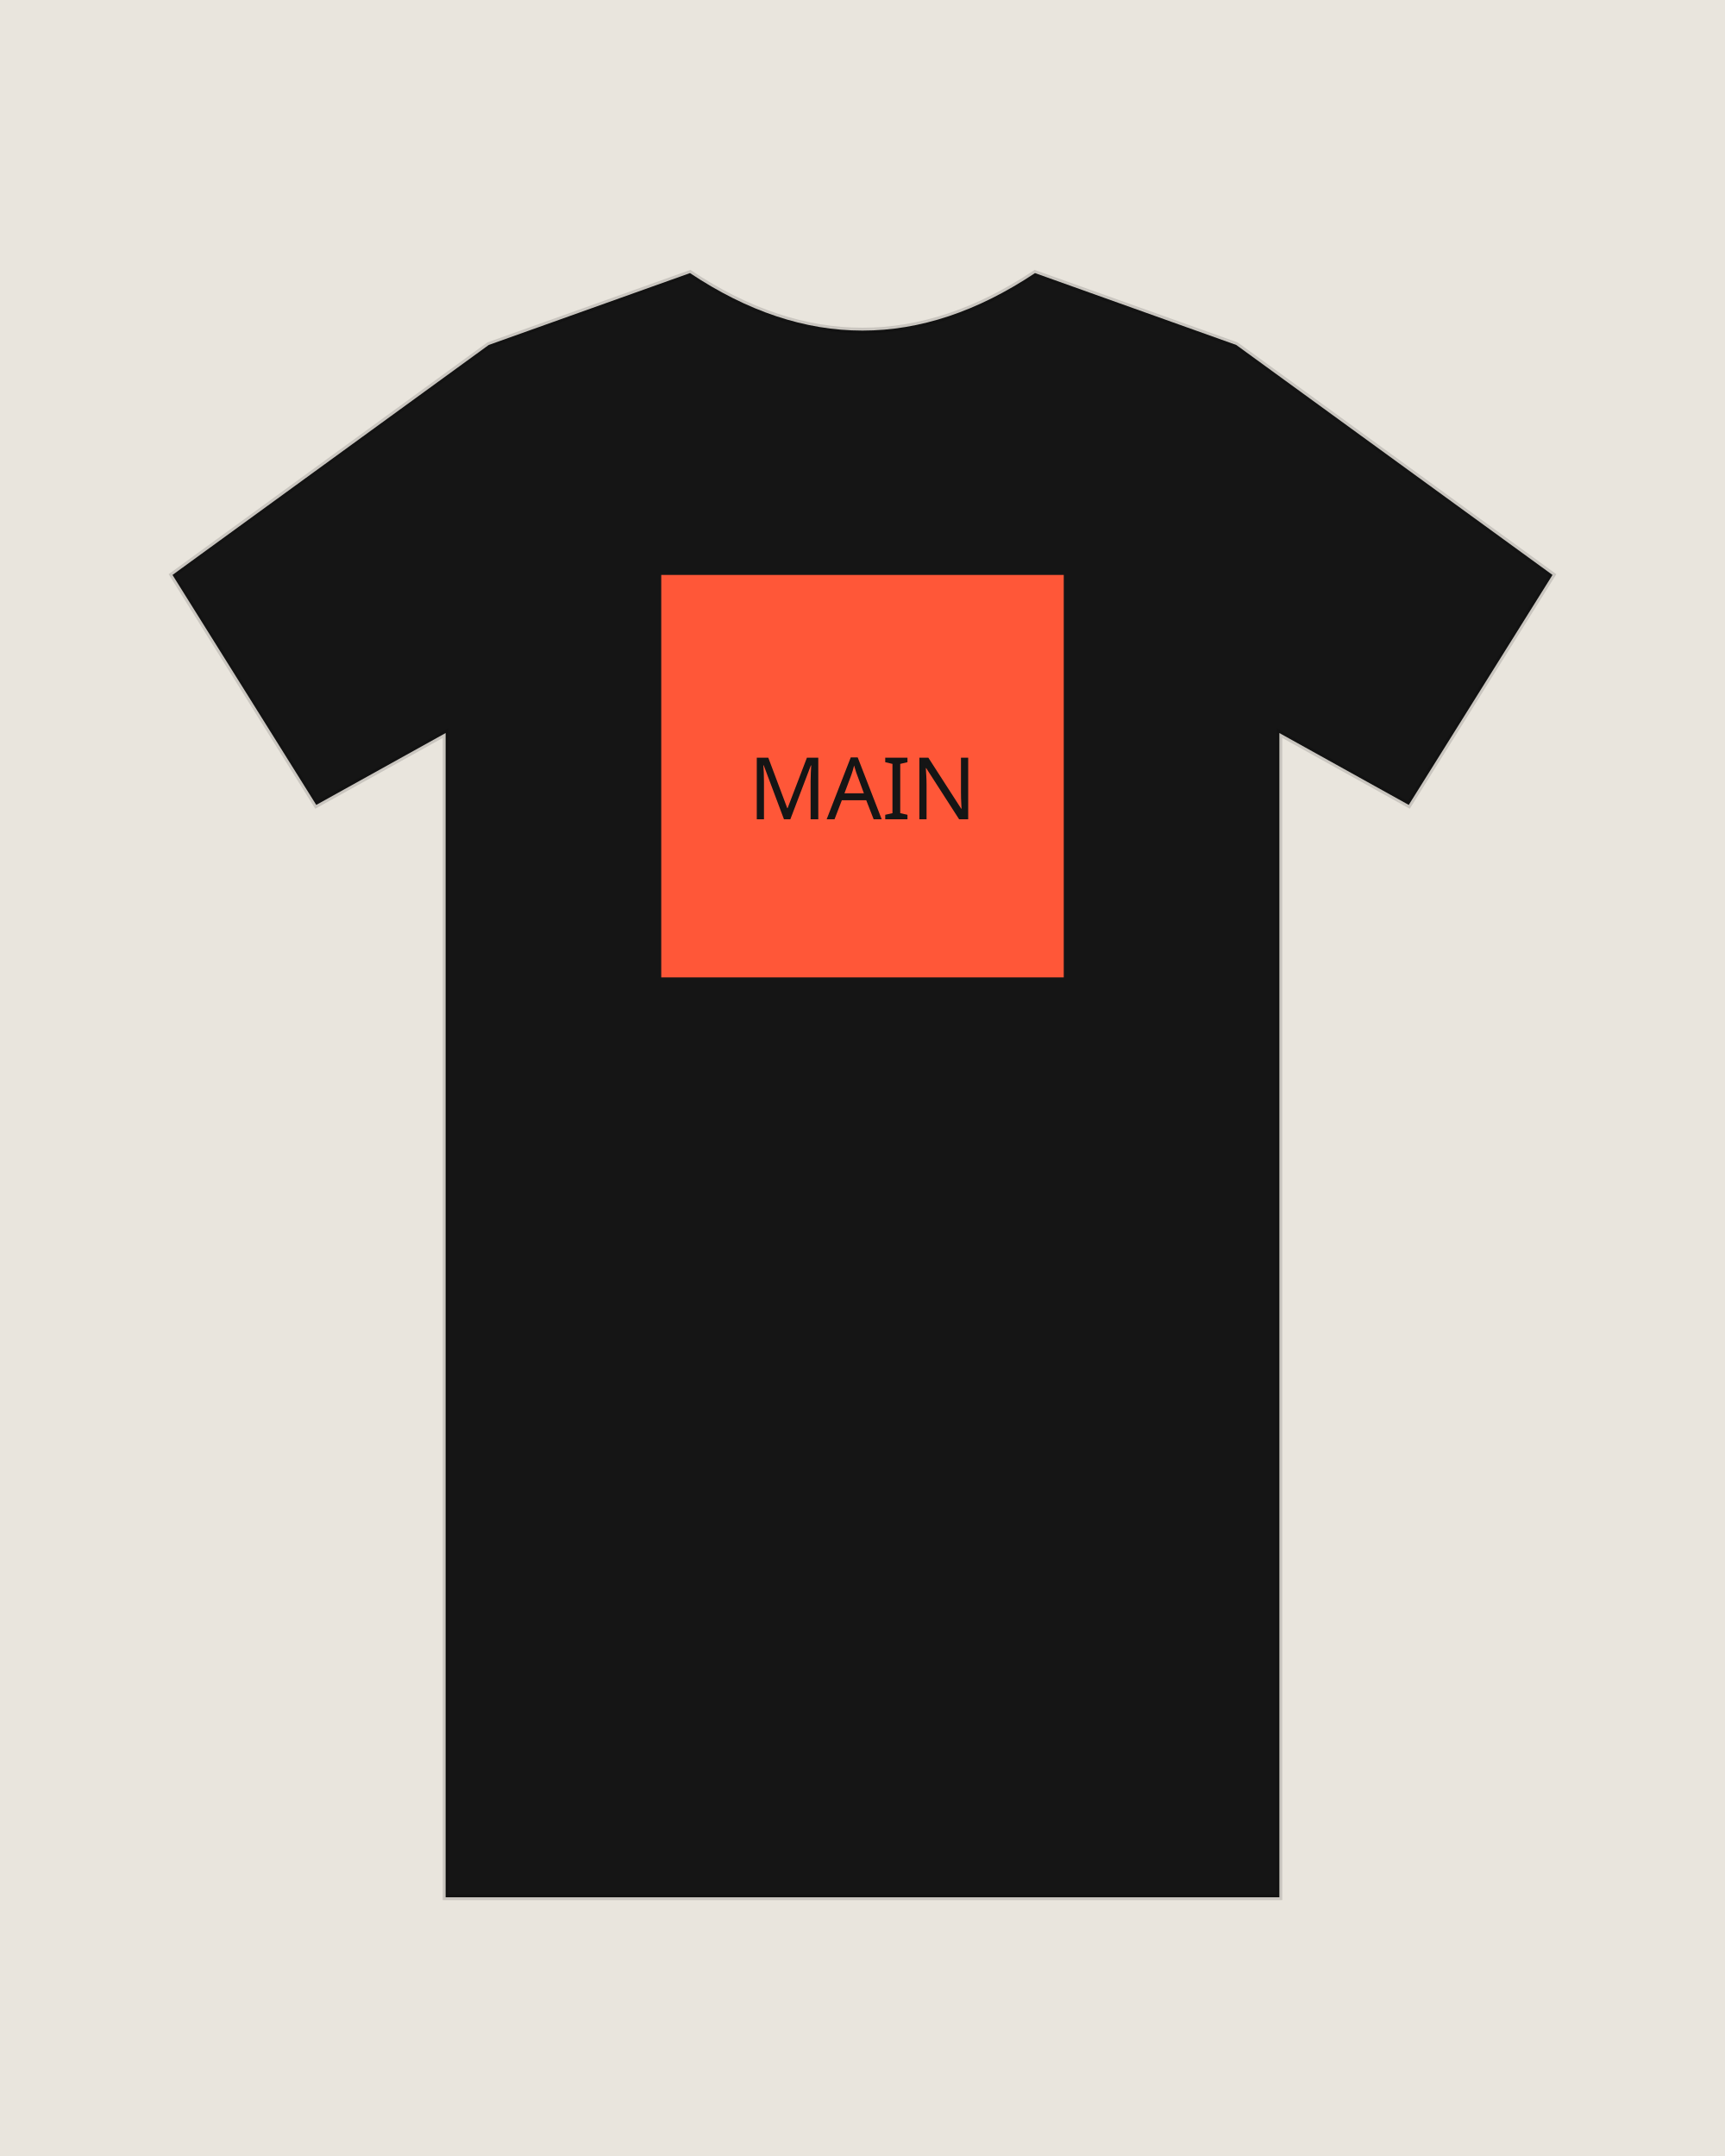
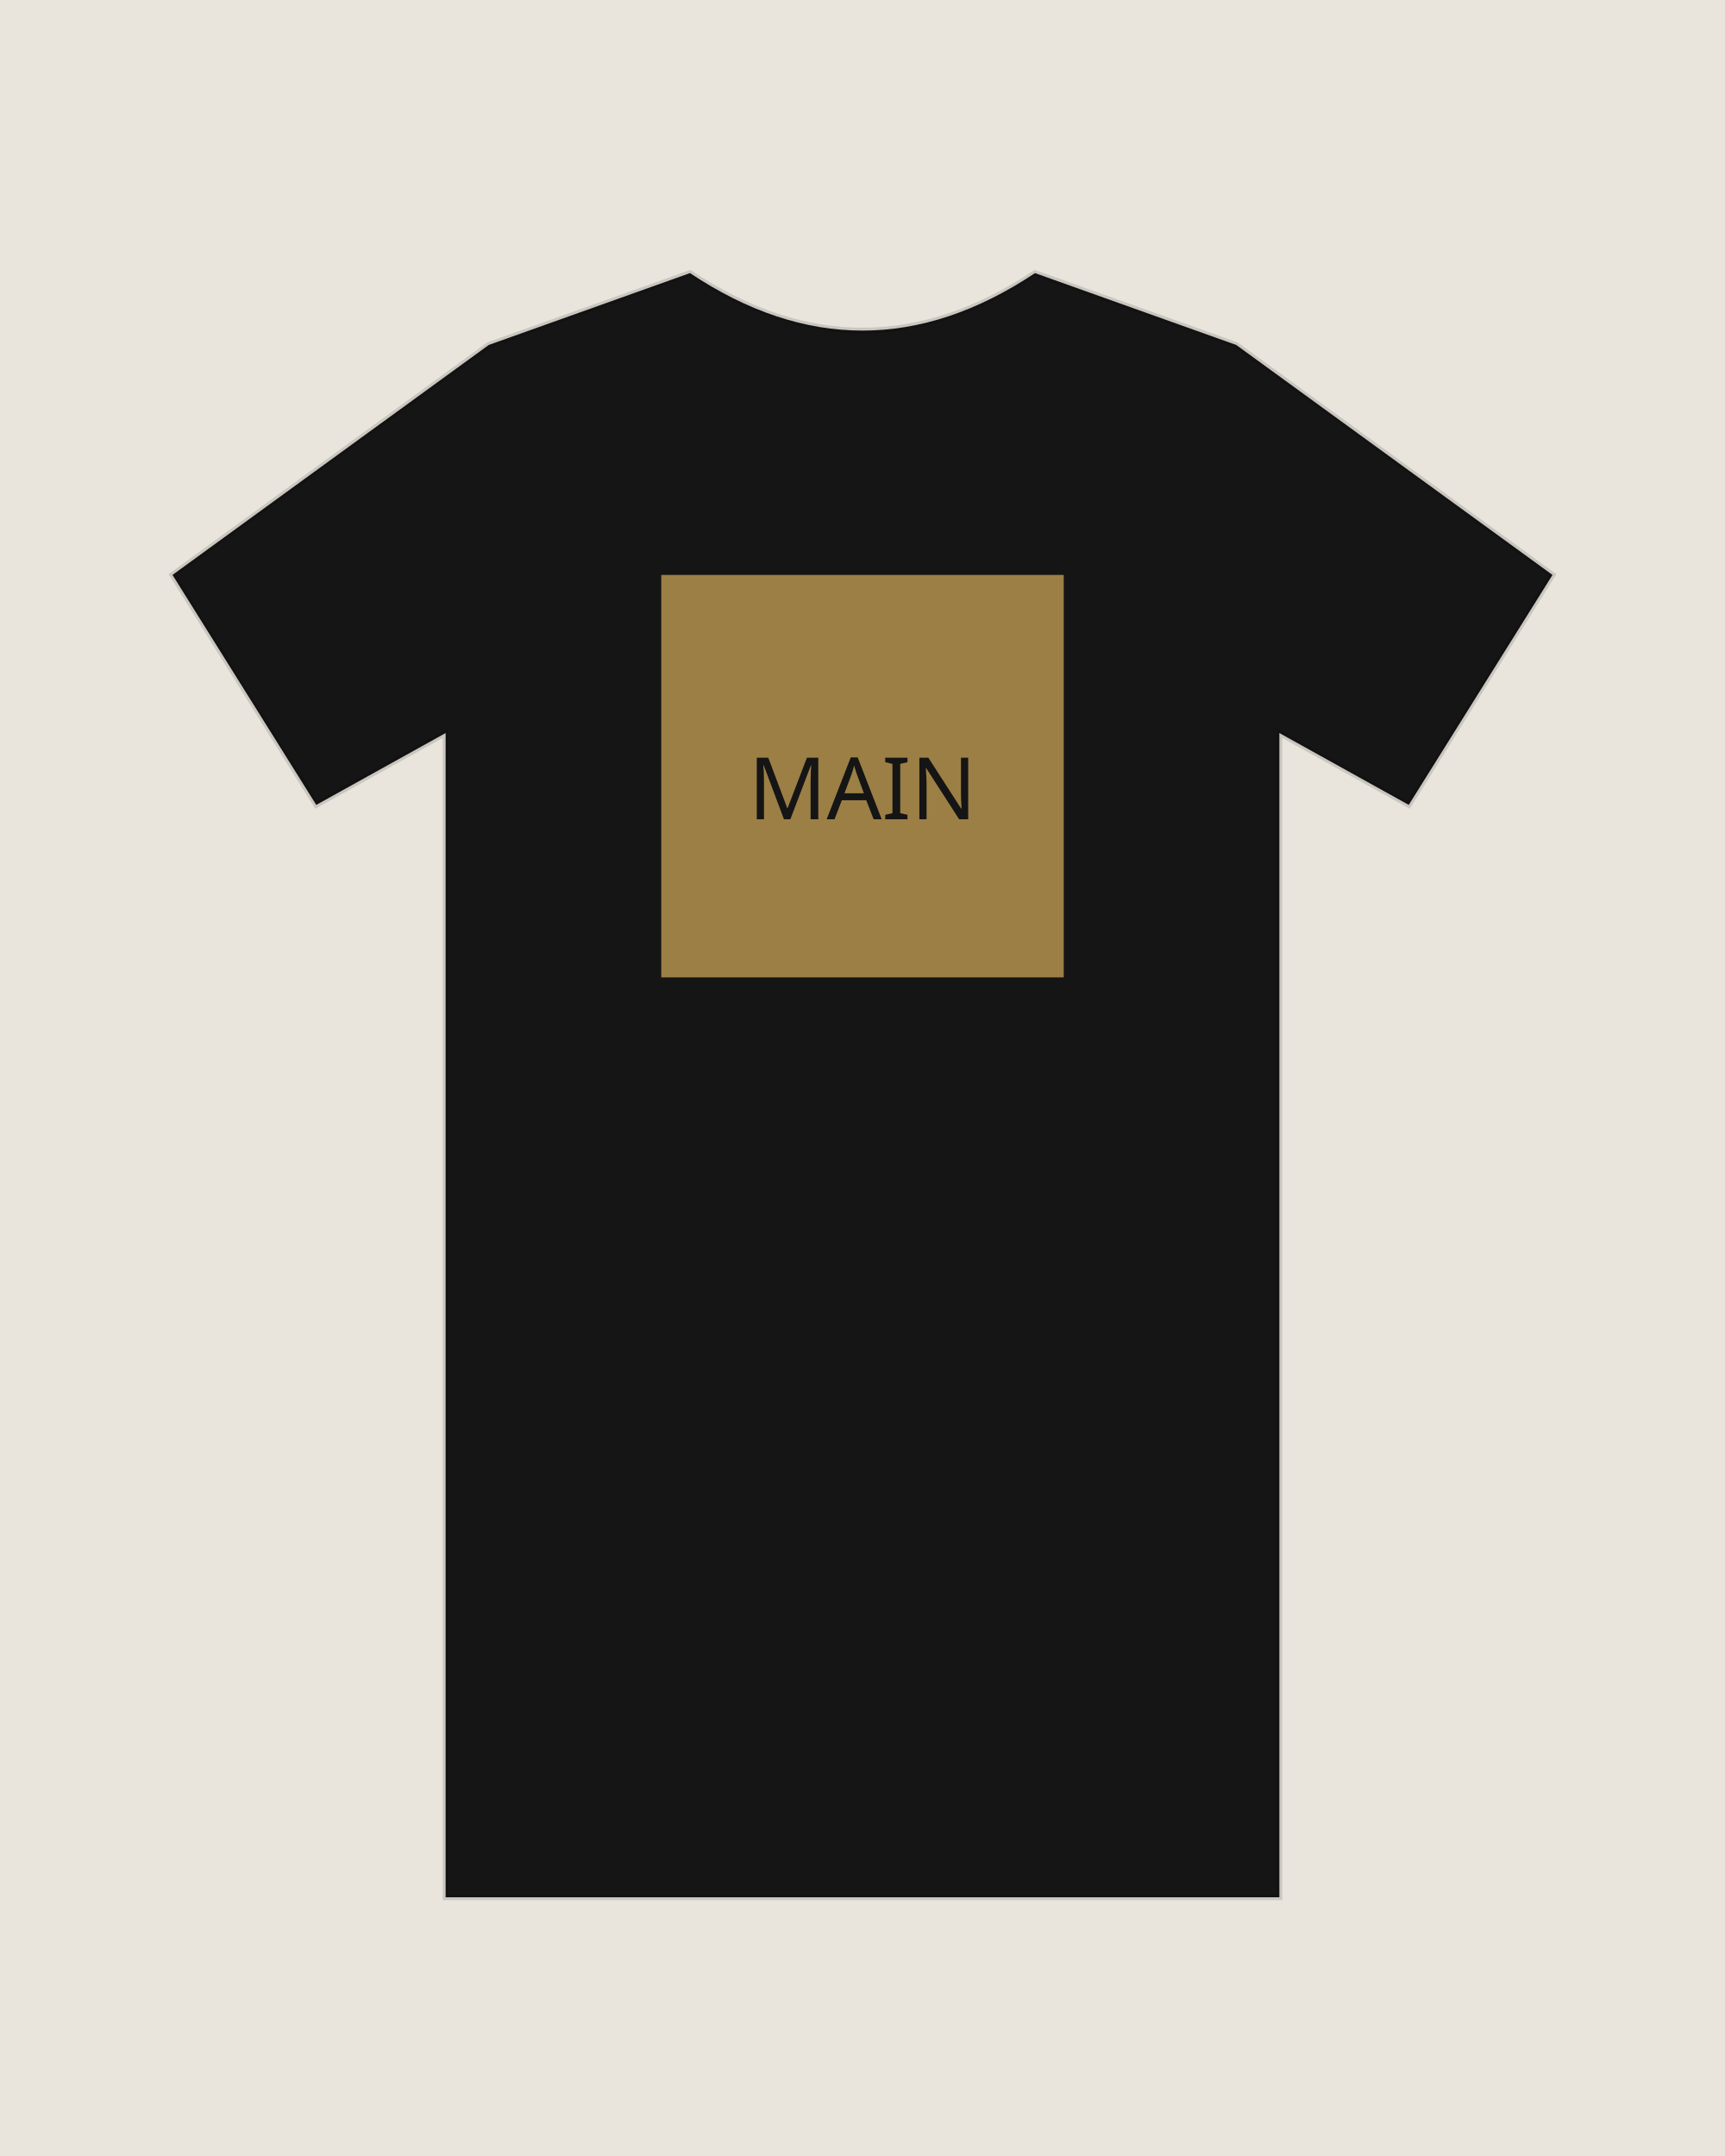
<svg xmlns="http://www.w3.org/2000/svg" viewBox="0 0 600 750">
  <rect width="600" height="750" fill="#E9E5DD" />
  <path d="M170 120 L240 95 Q300 135 360 95 L430 120 L540 200 L490 280 L445 255 L445 660 L155 660 L155 255 L110 280 L60 200 Z" fill="#151515" stroke="#00000022" stroke-width="2" />
-   <rect x="230" y="200" width="140" height="140" fill="#FF5738" />
+   <rect x="230" y="200" width="140" height="140" fill="#9C7F45" />
  <text x="300" y="285" text-anchor="middle" font-family="Impact,Arial Black,sans-serif" font-size="30" fill="#151515">MAIN</text>
</svg>
